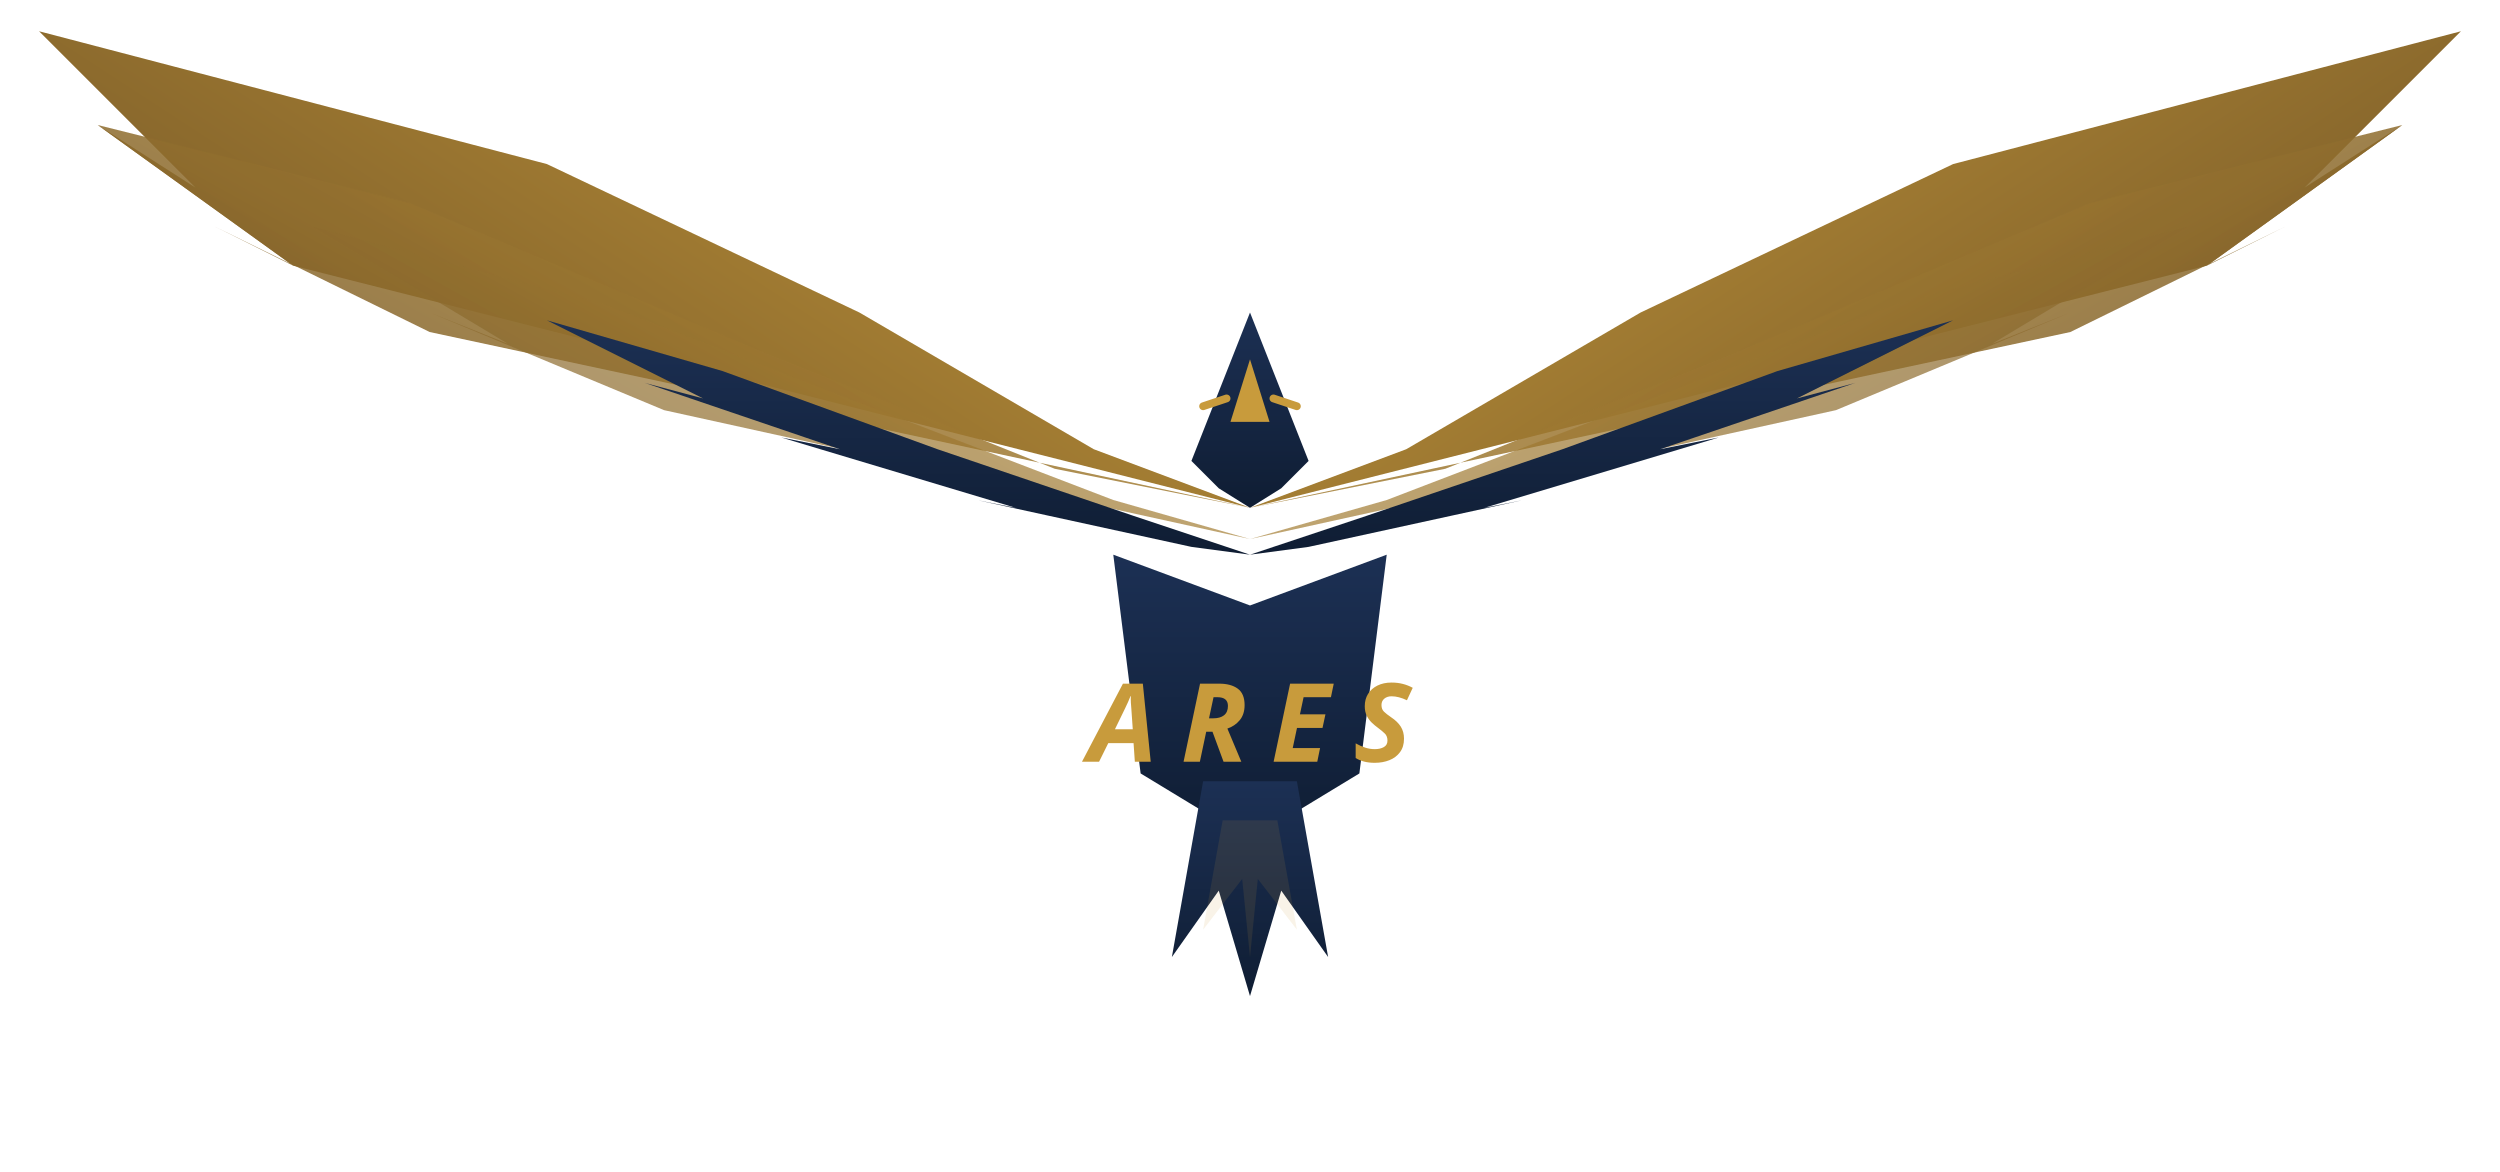
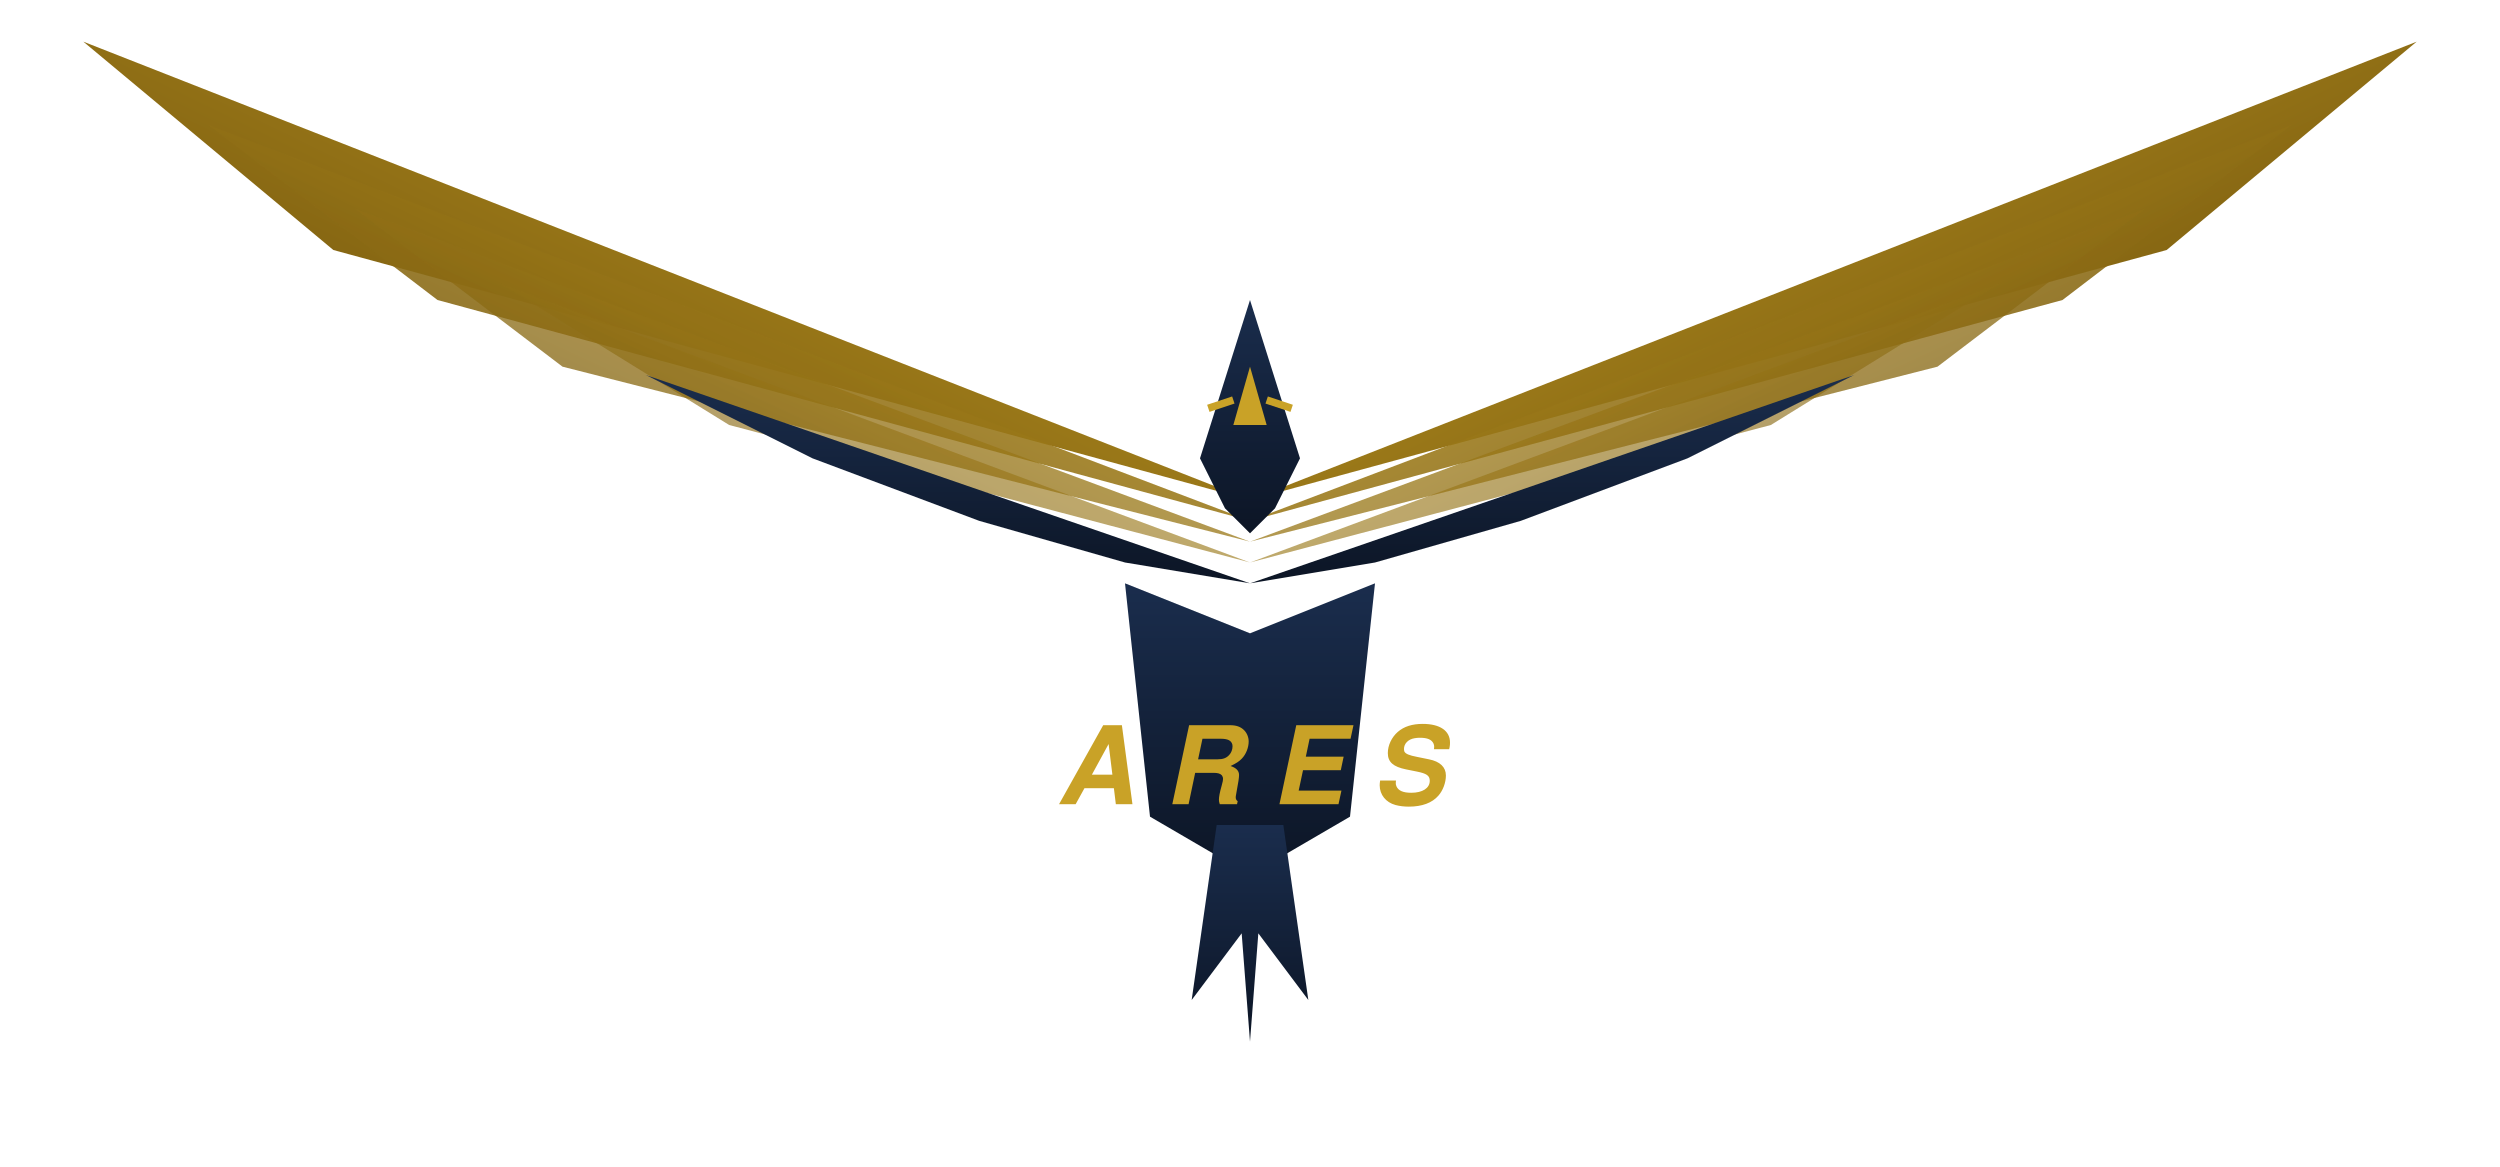
- <svg xmlns="http://www.w3.org/2000/svg" viewBox="0 0 640 300" fill="none">
+ <svg xmlns="http://www.w3.org/2000/svg" viewBox="0 0 600 280" fill="none">
  <defs>
-     <linearGradient id="gLeft" x1="100%" y1="0%" x2="0%" y2="60%">
-       <stop offset="0%" stop-color="#C89B3C" />
-       <stop offset="100%" stop-color="#785A28" />
+     <linearGradient id="gL" x1="100%" y1="0%" x2="0%" y2="80%">
+       <stop offset="0%" stop-color="#C9A227" />
+       <stop offset="100%" stop-color="#6B4E0A" />
    </linearGradient>
-     <linearGradient id="gRight" x1="0%" y1="0%" x2="100%" y2="60%">
-       <stop offset="0%" stop-color="#C89B3C" />
-       <stop offset="100%" stop-color="#785A28" />
+     <linearGradient id="gR" x1="0%" y1="0%" x2="100%" y2="80%">
+       <stop offset="0%" stop-color="#C9A227" />
+       <stop offset="100%" stop-color="#6B4E0A" />
    </linearGradient>
-     <linearGradient id="navy" x1="50%" y1="0%" x2="50%" y2="100%">
-       <stop offset="0%" stop-color="#1C3054" />
-       <stop offset="100%" stop-color="#0F1D33" />
+     <linearGradient id="nv" x1="50%" y1="0%" x2="50%" y2="100%">
+       <stop offset="0%" stop-color="#1A2D4D" />
+       <stop offset="100%" stop-color="#0C1525" />
    </linearGradient>
  </defs>
-   <polygon points="320,130 280,115 220,80 140,42 10,8 50,48 25,32 75,68" fill="url(#gLeft)" />
-   <polygon points="320,130 270,120 195,90 105,52 25,32 75,68 55,58 110,85" fill="url(#gLeft)" opacity="0.85" />
-   <polygon points="320,138 285,128 225,105 155,78 80,58 130,88 110,80 170,105" fill="url(#gLeft)" opacity="0.7" />
-   <polygon points="320,142 290,132 240,115 185,95 140,82 180,102 165,98 215,115 200,112 260,130 250,128 305,140" fill="url(#navy)" />
-   <polygon points="320,130 360,115 420,80 500,42 630,8 590,48 615,32 565,68" fill="url(#gRight)" />
-   <polygon points="320,130 370,120 445,90 535,52 615,32 565,68 585,58 530,85" fill="url(#gRight)" opacity="0.85" />
-   <polygon points="320,138 355,128 415,105 485,78 560,58 510,88 530,80 470,105" fill="url(#gRight)" opacity="0.7" />
-   <polygon points="320,142 350,132 400,115 455,95 500,82 460,102 475,98 425,115 440,112 380,130 390,128 335,140" fill="url(#navy)" />
-   <polygon points="305,118 320,80 335,118 328,125 320,130 312,125" fill="url(#navy)" />
-   <polygon points="315,108 320,92 325,108" fill="#C89B3C" />
-   <line x1="308" y1="104" x2="314" y2="102" stroke="#C89B3C" stroke-width="2" stroke-linecap="round" />
-   <line x1="326" y1="102" x2="332" y2="104" stroke="#C89B3C" stroke-width="2" stroke-linecap="round" />
-   <polygon points="285,142 320,155 355,142 348,198 320,215 292,198" fill="url(#navy)" />
-   <text x="320" y="195" text-anchor="middle" font-family="'Trebuchet MS','Arial Black','Impact',sans-serif" font-weight="900" font-size="28" font-style="italic" fill="#C89B3C" letter-spacing="6">ARES</text>
-   <polygon points="308,200 300,245 312,228 320,255 328,228 340,245 332,200" fill="url(#navy)" />
-   <polygon points="313,210 308,238 318,225 320,245 322,225 332,238 327,210" fill="#C89B3C" opacity="0.12" />
+   <polygon points="300,120 20,10 80,60" fill="url(#gL)" />
+   <polygon points="300,125 50,30 105,72" fill="url(#gL)" opacity="0.88" />
+   <polygon points="300,130 85,50 135,88" fill="url(#gL)" opacity="0.76" />
+   <polygon points="300,135 120,68 175,102" fill="url(#gL)" opacity="0.64" />
+   <polygon points="300,140 155,90 195,110 235,125 270,135" fill="url(#nv)" />
+   <polygon points="300,120 580,10 520,60" fill="url(#gR)" />
+   <polygon points="300,125 550,30 495,72" fill="url(#gR)" opacity="0.88" />
+   <polygon points="300,130 515,50 465,88" fill="url(#gR)" opacity="0.76" />
+   <polygon points="300,135 480,68 425,102" fill="url(#gR)" opacity="0.64" />
+   <polygon points="300,140 445,90 405,110 365,125 330,135" fill="url(#nv)" />
+   <polygon points="288,110 300,72 312,110 306,122 300,128 294,122" fill="url(#nv)" />
+   <polygon points="296,102 300,88 304,102" fill="#C9A227" />
+   <line x1="290" y1="98" x2="296" y2="96" stroke="#C9A227" stroke-width="1.8" />
+   <line x1="304" y1="96" x2="310" y2="98" stroke="#C9A227" stroke-width="1.8" />
+   <polygon points="270,140 300,152 330,140 324,196 300,210 276,196" fill="url(#nv)" />
+   <text x="300" y="193" text-anchor="middle" font-family="'Impact','Arial Black','Helvetica',sans-serif" font-weight="900" font-size="26" font-style="italic" fill="#C9A227" letter-spacing="7">ARES</text>
+   <polygon points="292,198 286,240 298,224 300,250 302,224 314,240 308,198" fill="url(#nv)" />
</svg>
